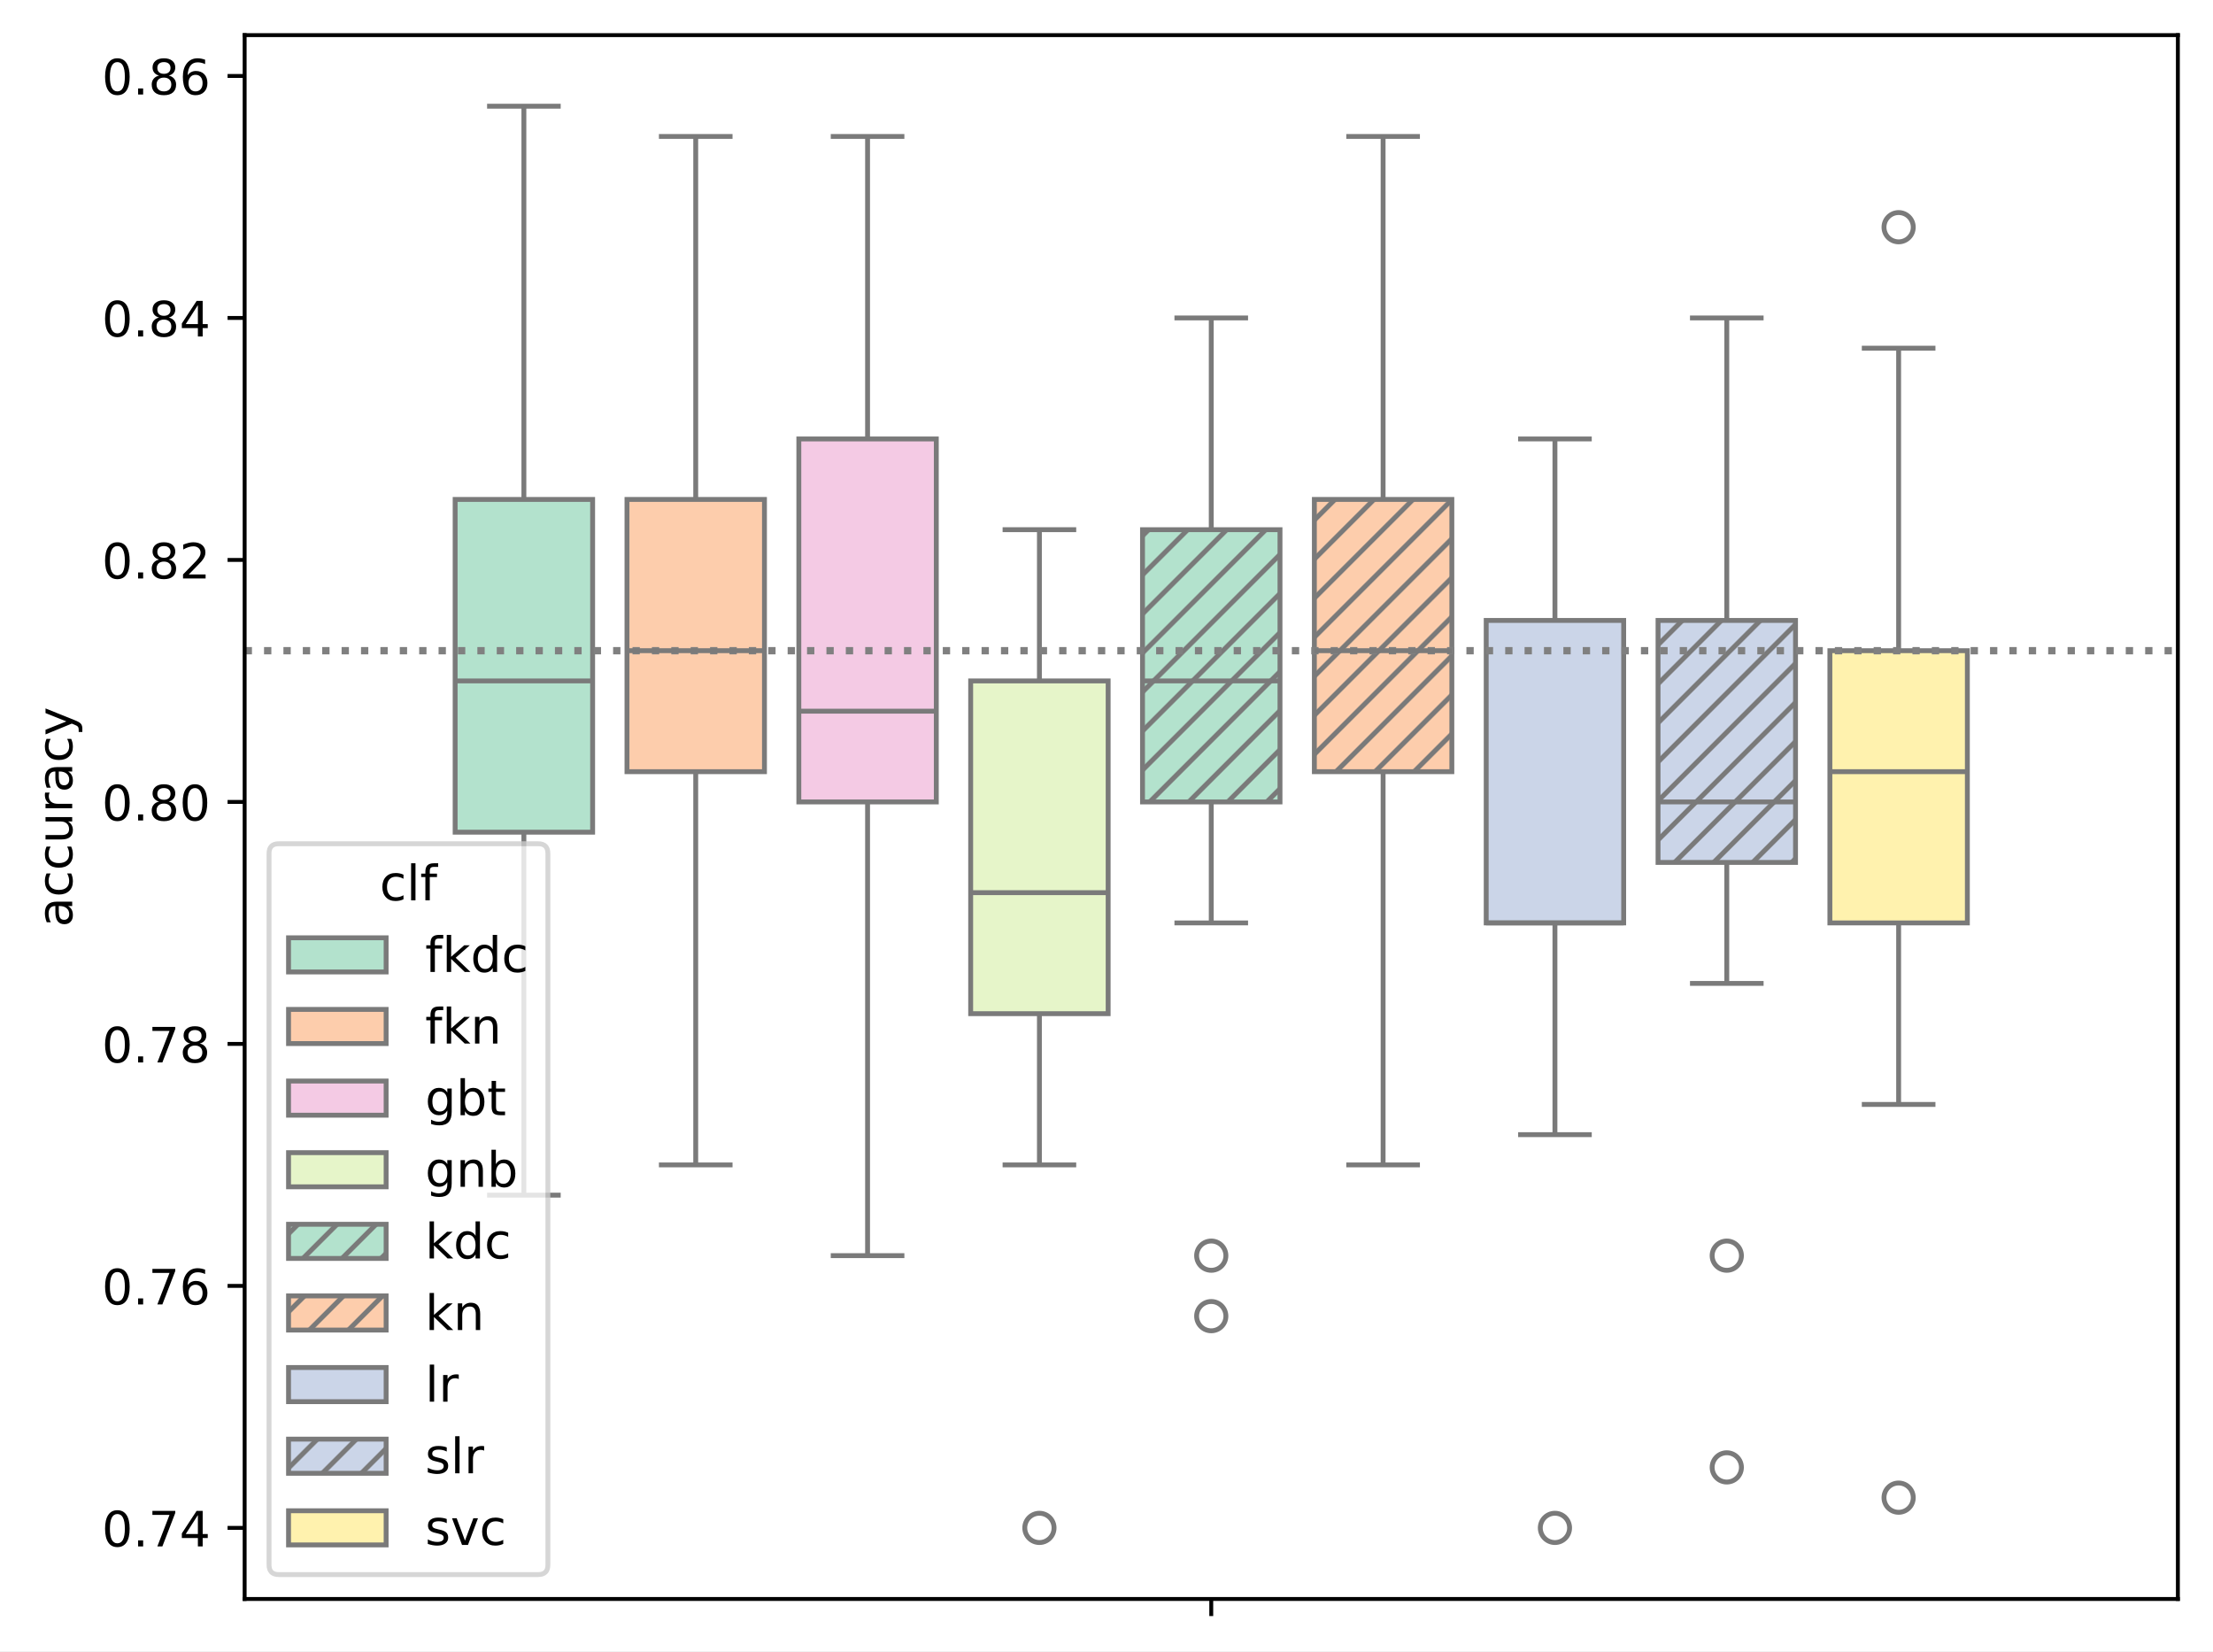
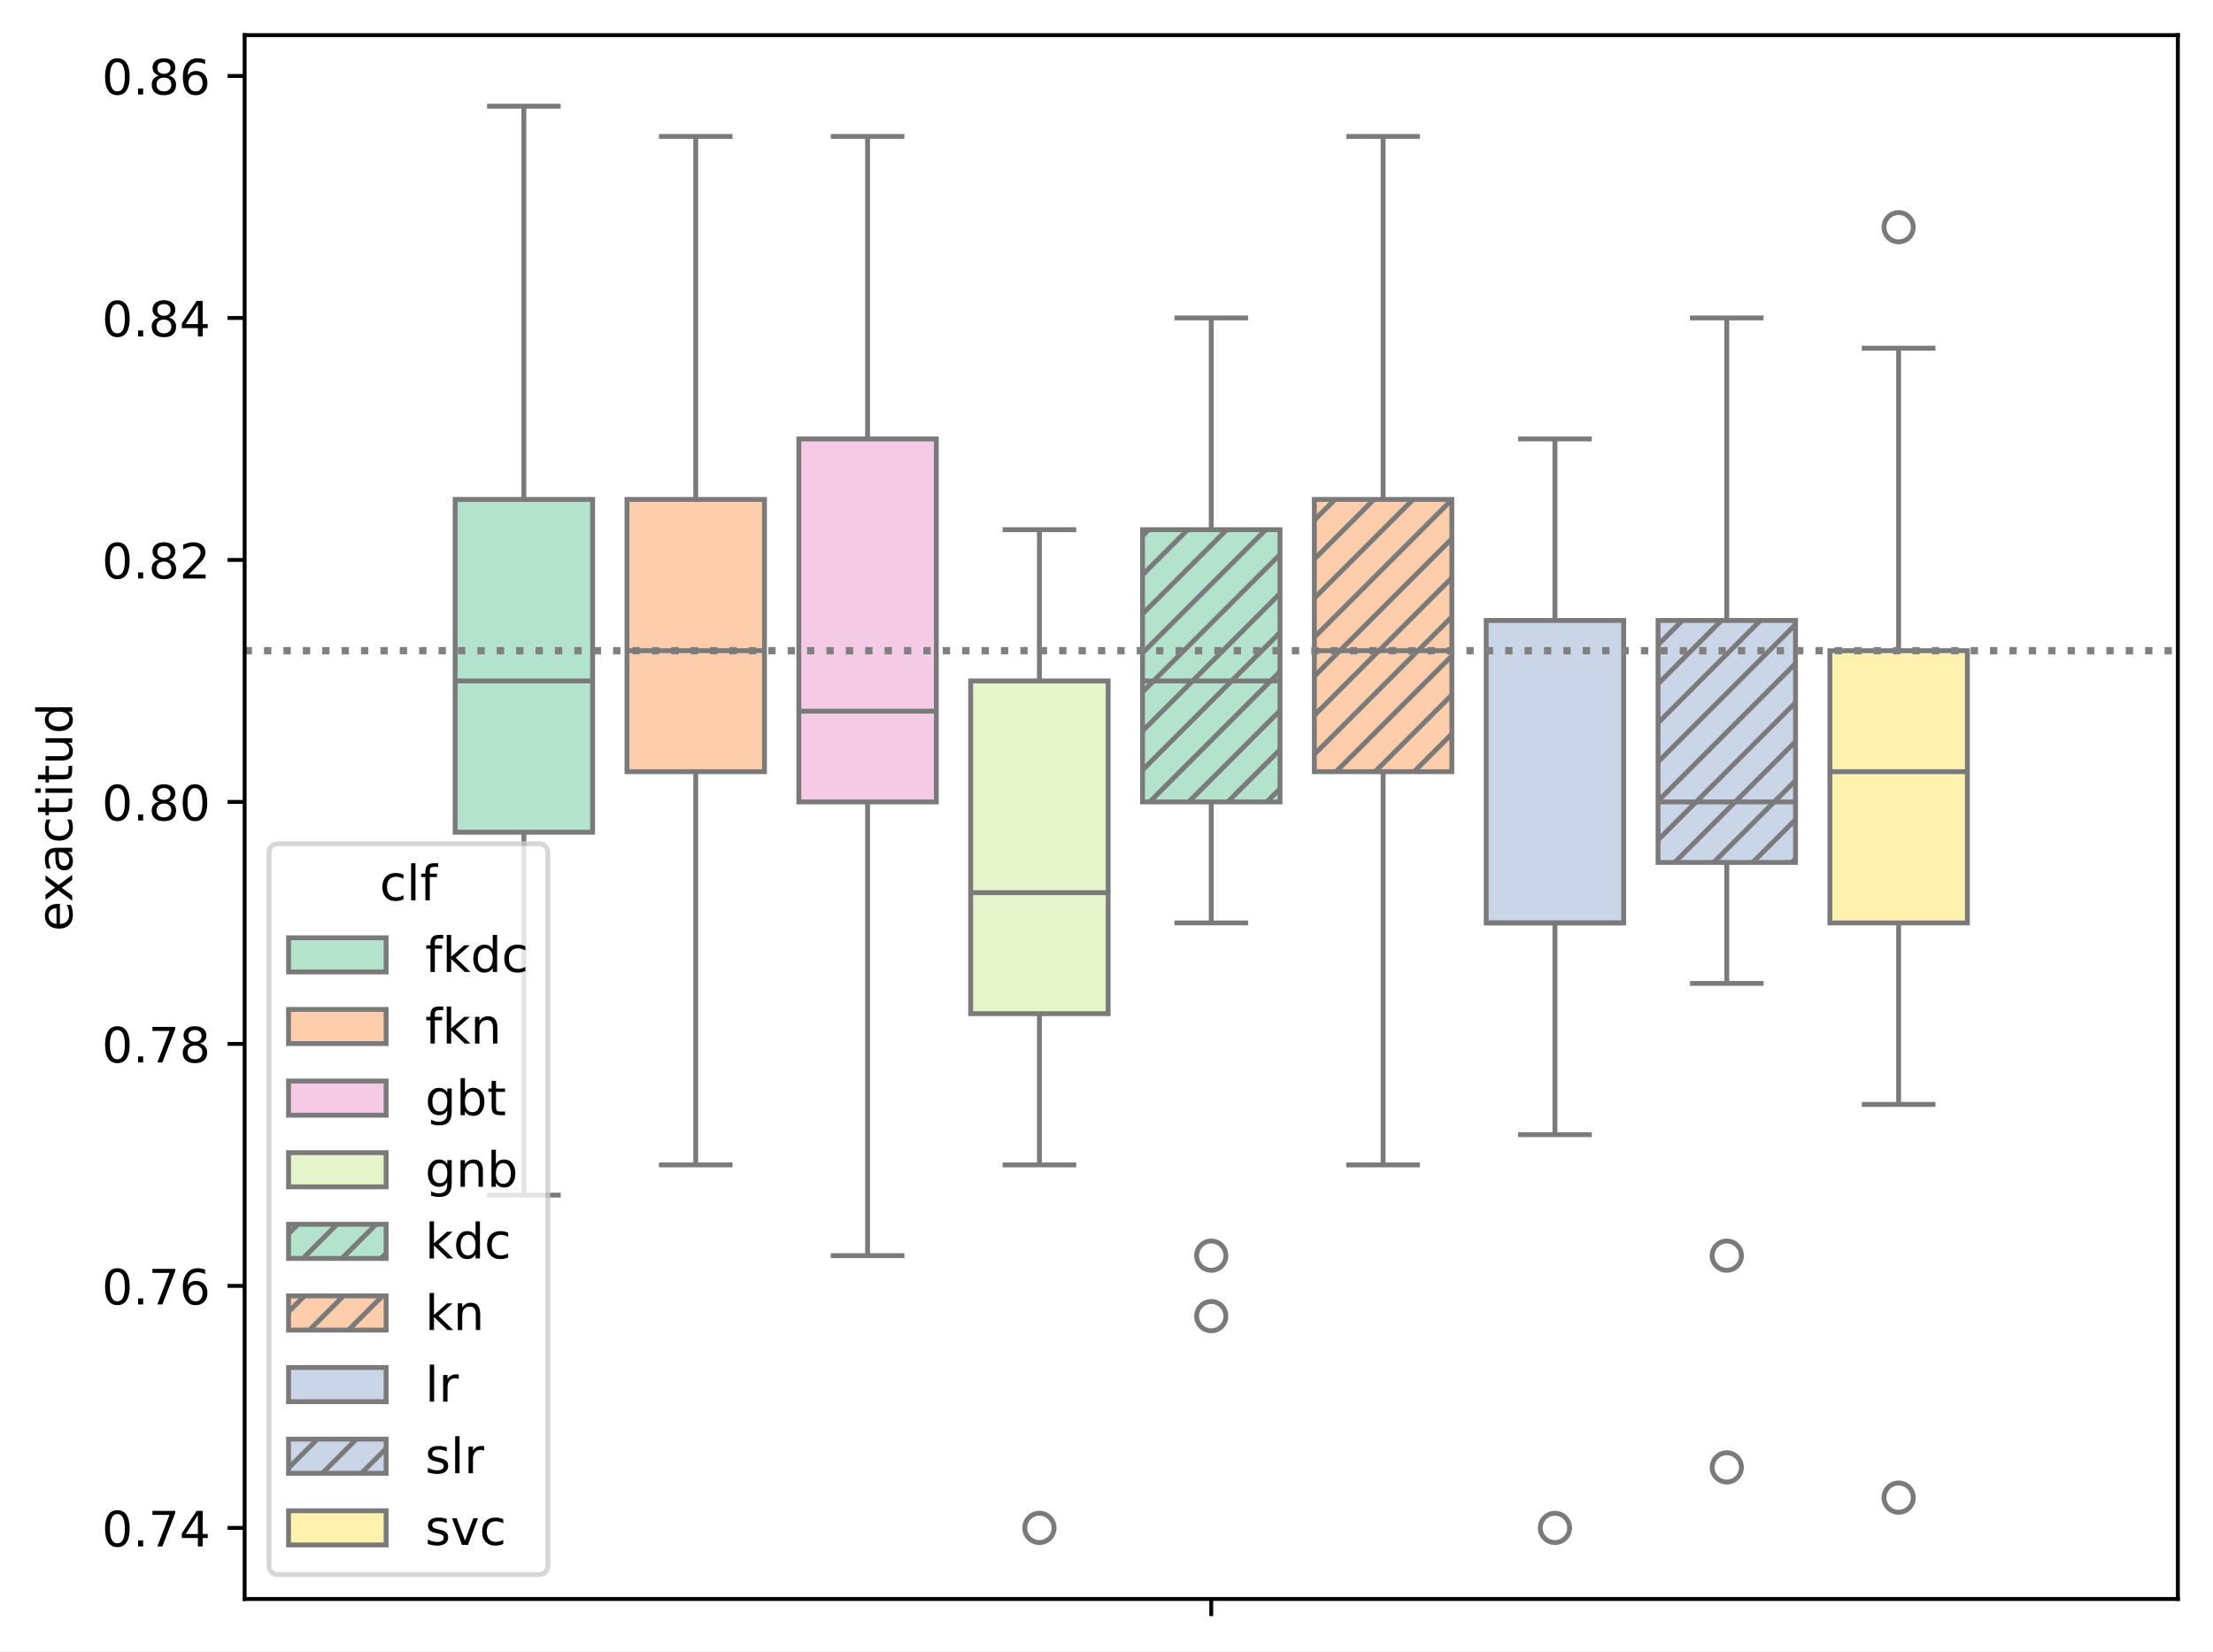
<svg xmlns="http://www.w3.org/2000/svg" xmlns:xlink="http://www.w3.org/1999/xlink" width="453.6pt" height="338.4pt" viewBox="0 0 453.6 338.4" version="1.1">
  <defs>
    <style type="text/css">*{stroke-linejoin: round; stroke-linecap: butt}</style>
  </defs>
  <g id="figure_1">
    <g id="patch_1">
      <path d="M 0 338.4  L 453.6 338.4  L 453.6 0  L 0 0  z " style="fill: #ffffff" />
    </g>
    <g id="axes_1">
      <g id="patch_2">
        <path d="M 50.144 327.7  L 446.4 327.7  L 446.4 7.2  L 50.144 7.2  z " style="fill: #ffffff" />
      </g>
      <g id="patch_3">
        <path d="M 248.272 2148.103  L 248.272 2148.103  L 248.272 2148.103  L 248.272 2148.103  z " clip-path="url(#p3b1d81f446)" style="fill: #b3e2cd; stroke: #7a7a7a; stroke-linejoin: miter" />
      </g>
      <g id="patch_4">
        <path d="M 248.272 2148.103  L 248.272 2148.103  L 248.272 2148.103  L 248.272 2148.103  z " clip-path="url(#p3b1d81f446)" style="fill: #fdcdac; stroke: #7a7a7a; stroke-linejoin: miter" />
      </g>
      <g id="patch_5">
        <path d="M 248.272 2148.103  L 248.272 2148.103  L 248.272 2148.103  L 248.272 2148.103  z " clip-path="url(#p3b1d81f446)" style="fill: #f4cae4; stroke: #7a7a7a; stroke-linejoin: miter" />
      </g>
      <g id="patch_6">
        <path d="M 248.272 2148.103  L 248.272 2148.103  L 248.272 2148.103  L 248.272 2148.103  z " clip-path="url(#p3b1d81f446)" style="fill: #e6f5c9; stroke: #7a7a7a; stroke-linejoin: miter" />
      </g>
      <g id="patch_7">
        <path d="M 248.272 2148.103  L 248.272 2148.103  L 248.272 2148.103  L 248.272 2148.103  z " clip-path="url(#p3b1d81f446)" style="fill: #b3e2cd; stroke: #7a7a7a; stroke-linejoin: miter" />
      </g>
      <g id="patch_8">
        <path d="M 248.272 2148.103  L 248.272 2148.103  L 248.272 2148.103  L 248.272 2148.103  z " clip-path="url(#p3b1d81f446)" style="fill: #fdcdac; stroke: #7a7a7a; stroke-linejoin: miter" />
      </g>
      <g id="patch_9">
        <path d="M 248.272 2148.103  L 248.272 2148.103  L 248.272 2148.103  L 248.272 2148.103  z " clip-path="url(#p3b1d81f446)" style="fill: #cbd5e8; stroke: #7a7a7a; stroke-linejoin: miter" />
      </g>
      <g id="patch_10">
        <path d="M 248.272 2148.103  L 248.272 2148.103  L 248.272 2148.103  L 248.272 2148.103  z " clip-path="url(#p3b1d81f446)" style="fill: #cbd5e8; stroke: #7a7a7a; stroke-linejoin: miter" />
      </g>
      <g id="patch_11">
        <path d="M 248.272 2148.103  L 248.272 2148.103  L 248.272 2148.103  L 248.272 2148.103  z " clip-path="url(#p3b1d81f446)" style="fill: #fff2ae; stroke: #7a7a7a; stroke-linejoin: miter" />
      </g>
      <g id="matplotlib.axis_1">
        <g id="xtick_1">
          <g id="line2d_1">
            <defs>
              <path id="m38f3b05bbe" d="M 0 0  L 0 3.5  " style="stroke: #000000; stroke-width: 0.8" />
            </defs>
            <g>
              <use xlink:href="#m38f3b05bbe" x="248.272" y="327.7" style="stroke: #000000; stroke-width: 0.8" />
            </g>
          </g>
        </g>
      </g>
      <g id="matplotlib.axis_2">
        <g id="ytick_1">
          <g id="line2d_2">
            <defs>
              <path id="mbd2f377c6c" d="M 0 0  L -3.5 0  " style="stroke: #000000; stroke-width: 0.8" />
            </defs>
            <g>
              <use xlink:href="#mbd2f377c6c" x="50.144" y="313.132" style="stroke: #000000; stroke-width: 0.8" />
            </g>
          </g>
          <g id="text_1">
            <g transform="translate(20.87813 316.931) scale(0.1 -0.1)">
              <defs>
                <path id="DejaVuSans-30" d="M 2034 4250  Q 1547 4250 1301 3770  Q 1056 3291 1056 2328  Q 1056 1369 1301 889  Q 1547 409 2034 409  Q 2525 409 2770 889  Q 3016 1369 3016 2328  Q 3016 3291 2770 3770  Q 2525 4250 2034 4250  z M 2034 4750  Q 2819 4750 3233 4129  Q 3647 3509 3647 2328  Q 3647 1150 3233 529  Q 2819 -91 2034 -91  Q 1250 -91 836 529  Q 422 1150 422 2328  Q 422 3509 836 4129  Q 1250 4750 2034 4750  z " transform="scale(0.015625)" />
                <path id="DejaVuSans-2e" d="M 684 794  L 1344 794  L 1344 0  L 684 0  L 684 794  z " transform="scale(0.015625)" />
                <path id="DejaVuSans-37" d="M 525 4666  L 3525 4666  L 3525 4397  L 1831 0  L 1172 0  L 2766 4134  L 525 4134  L 525 4666  z " transform="scale(0.015625)" />
                <path id="DejaVuSans-34" d="M 2419 4116  L 825 1625  L 2419 1625  L 2419 4116  z M 2253 4666  L 3047 4666  L 3047 1625  L 3713 1625  L 3713 1100  L 3047 1100  L 3047 0  L 2419 0  L 2419 1100  L 313 1100  L 313 1709  L 2253 4666  z " transform="scale(0.015625)" />
              </defs>
              <use xlink:href="#DejaVuSans-30" />
              <use xlink:href="#DejaVuSans-2e" transform="translate(63.62305 0)" />
              <use xlink:href="#DejaVuSans-37" transform="translate(95.41016 0)" />
              <use xlink:href="#DejaVuSans-34" transform="translate(159.0332 0)" />
            </g>
          </g>
        </g>
        <g id="ytick_2">
          <g id="line2d_3">
            <g>
              <use xlink:href="#mbd2f377c6c" x="50.144" y="263.538" style="stroke: #000000; stroke-width: 0.8" />
            </g>
          </g>
          <g id="text_2">
            <g transform="translate(20.87813 267.3372) scale(0.1 -0.1)">
              <defs>
                <path id="DejaVuSans-36" d="M 2113 2584  Q 1688 2584 1439 2293  Q 1191 2003 1191 1497  Q 1191 994 1439 701  Q 1688 409 2113 409  Q 2538 409 2786 701  Q 3034 994 3034 1497  Q 3034 2003 2786 2293  Q 2538 2584 2113 2584  z M 3366 4563  L 3366 3988  Q 3128 4100 2886 4159  Q 2644 4219 2406 4219  Q 1781 4219 1451 3797  Q 1122 3375 1075 2522  Q 1259 2794 1537 2939  Q 1816 3084 2150 3084  Q 2853 3084 3261 2657  Q 3669 2231 3669 1497  Q 3669 778 3244 343  Q 2819 -91 2113 -91  Q 1303 -91 875 529  Q 447 1150 447 2328  Q 447 3434 972 4092  Q 1497 4750 2381 4750  Q 2619 4750 2861 4703  Q 3103 4656 3366 4563  z " transform="scale(0.015625)" />
              </defs>
              <use xlink:href="#DejaVuSans-30" />
              <use xlink:href="#DejaVuSans-2e" transform="translate(63.62305 0)" />
              <use xlink:href="#DejaVuSans-37" transform="translate(95.41016 0)" />
              <use xlink:href="#DejaVuSans-36" transform="translate(159.0332 0)" />
            </g>
          </g>
        </g>
        <g id="ytick_3">
          <g id="line2d_4">
            <g>
              <use xlink:href="#mbd2f377c6c" x="50.144" y="213.944" style="stroke: #000000; stroke-width: 0.8" />
            </g>
          </g>
          <g id="text_3">
            <g transform="translate(20.87813 217.7434) scale(0.1 -0.1)">
              <defs>
                <path id="DejaVuSans-38" d="M 2034 2216  Q 1584 2216 1326 1975  Q 1069 1734 1069 1313  Q 1069 891 1326 650  Q 1584 409 2034 409  Q 2484 409 2743 651  Q 3003 894 3003 1313  Q 3003 1734 2745 1975  Q 2488 2216 2034 2216  z M 1403 2484  Q 997 2584 770 2862  Q 544 3141 544 3541  Q 544 4100 942 4425  Q 1341 4750 2034 4750  Q 2731 4750 3128 4425  Q 3525 4100 3525 3541  Q 3525 3141 3298 2862  Q 3072 2584 2669 2484  Q 3125 2378 3379 2068  Q 3634 1759 3634 1313  Q 3634 634 3220 271  Q 2806 -91 2034 -91  Q 1263 -91 848 271  Q 434 634 434 1313  Q 434 1759 690 2068  Q 947 2378 1403 2484  z M 1172 3481  Q 1172 3119 1398 2916  Q 1625 2713 2034 2713  Q 2441 2713 2670 2916  Q 2900 3119 2900 3481  Q 2900 3844 2670 4047  Q 2441 4250 2034 4250  Q 1625 4250 1398 4047  Q 1172 3844 1172 3481  z " transform="scale(0.015625)" />
              </defs>
              <use xlink:href="#DejaVuSans-30" />
              <use xlink:href="#DejaVuSans-2e" transform="translate(63.62305 0)" />
              <use xlink:href="#DejaVuSans-37" transform="translate(95.41016 0)" />
              <use xlink:href="#DejaVuSans-38" transform="translate(159.0332 0)" />
            </g>
          </g>
        </g>
        <g id="ytick_4">
          <g id="line2d_5">
            <g>
              <use xlink:href="#mbd2f377c6c" x="50.144" y="164.35" style="stroke: #000000; stroke-width: 0.8" />
            </g>
          </g>
          <g id="text_4">
            <g transform="translate(20.87813 168.1496) scale(0.1 -0.1)">
              <use xlink:href="#DejaVuSans-30" />
              <use xlink:href="#DejaVuSans-2e" transform="translate(63.62305 0)" />
              <use xlink:href="#DejaVuSans-38" transform="translate(95.41016 0)" />
              <use xlink:href="#DejaVuSans-30" transform="translate(159.0332 0)" />
            </g>
          </g>
        </g>
        <g id="ytick_5">
          <g id="line2d_6">
            <g>
              <use xlink:href="#mbd2f377c6c" x="50.144" y="114.757" style="stroke: #000000; stroke-width: 0.8" />
            </g>
          </g>
          <g id="text_5">
            <g transform="translate(20.87813 118.5558) scale(0.1 -0.1)">
              <defs>
                <path id="DejaVuSans-32" d="M 1228 531  L 3431 531  L 3431 0  L 469 0  L 469 531  Q 828 903 1448 1529  Q 2069 2156 2228 2338  Q 2531 2678 2651 2914  Q 2772 3150 2772 3378  Q 2772 3750 2511 3984  Q 2250 4219 1831 4219  Q 1534 4219 1204 4116  Q 875 4013 500 3803  L 500 4441  Q 881 4594 1212 4672  Q 1544 4750 1819 4750  Q 2544 4750 2975 4387  Q 3406 4025 3406 3419  Q 3406 3131 3298 2873  Q 3191 2616 2906 2266  Q 2828 2175 2409 1742  Q 1991 1309 1228 531  z " transform="scale(0.015625)" />
              </defs>
              <use xlink:href="#DejaVuSans-30" />
              <use xlink:href="#DejaVuSans-2e" transform="translate(63.62305 0)" />
              <use xlink:href="#DejaVuSans-38" transform="translate(95.41016 0)" />
              <use xlink:href="#DejaVuSans-32" transform="translate(159.0332 0)" />
            </g>
          </g>
        </g>
        <g id="ytick_6">
          <g id="line2d_7">
            <g>
              <use xlink:href="#mbd2f377c6c" x="50.144" y="65.163" style="stroke: #000000; stroke-width: 0.8" />
            </g>
          </g>
          <g id="text_6">
            <g transform="translate(20.87813 68.96198) scale(0.1 -0.1)">
              <use xlink:href="#DejaVuSans-30" />
              <use xlink:href="#DejaVuSans-2e" transform="translate(63.62305 0)" />
              <use xlink:href="#DejaVuSans-38" transform="translate(95.41016 0)" />
              <use xlink:href="#DejaVuSans-34" transform="translate(159.0332 0)" />
            </g>
          </g>
        </g>
        <g id="ytick_7">
          <g id="line2d_8">
            <g>
              <use xlink:href="#mbd2f377c6c" x="50.144" y="15.569" style="stroke: #000000; stroke-width: 0.8" />
            </g>
          </g>
          <g id="text_7">
            <g transform="translate(20.87813 19.36817) scale(0.1 -0.1)">
              <use xlink:href="#DejaVuSans-30" />
              <use xlink:href="#DejaVuSans-2e" transform="translate(63.62305 0)" />
              <use xlink:href="#DejaVuSans-38" transform="translate(95.41016 0)" />
              <use xlink:href="#DejaVuSans-36" transform="translate(159.0332 0)" />
            </g>
          </g>
        </g>
        <g id="text_8">
-           <g transform="translate(14.79844 190.0094) rotate(-90) scale(0.1 -0.1)">
-             <defs>
+           <g transform="translate(14.79844 190.8641) rotate(-90) scale(0.1 -0.1)">
+             <defs>
+               <path id="DejaVuSans-65" d="M 3597 1894  L 3597 1613  L 953 1613  Q 991 1019 1311 708  Q 1631 397 2203 397  Q 2534 397 2845 478  Q 3156 559 3463 722  L 3463 178  Q 3153 47 2828 -22  Q 2503 -91 2169 -91  Q 1331 -91 842 396  Q 353 884 353 1716  Q 353 2575 817 3079  Q 1281 3584 2069 3584  Q 2775 3584 3186 3129  Q 3597 2675 3597 1894  z M 3022 2063  Q 3016 2534 2758 2815  Q 2500 3097 2075 3097  Q 1594 3097 1305 2825  Q 1016 2553 972 2059  L 3022 2063  z " transform="scale(0.015625)" />
+               <path id="DejaVuSans-78" d="M 3513 3500  L 2247 1797  L 3578 0  L 2900 0  L 1881 1375  L 863 0  L 184 0  L 1544 1831  L 300 3500  L 978 3500  L 1906 2253  L 2834 3500  L 3513 3500  z " transform="scale(0.015625)" />
              <path id="DejaVuSans-61" d="M 2194 1759  Q 1497 1759 1228 1600  Q 959 1441 959 1056  Q 959 750 1161 570  Q 1363 391 1709 391  Q 2188 391 2477 730  Q 2766 1069 2766 1631  L 2766 1759  L 2194 1759  z M 3341 1997  L 3341 0  L 2766 0  L 2766 531  Q 2569 213 2275 61  Q 1981 -91 1556 -91  Q 1019 -91 701 211  Q 384 513 384 1019  Q 384 1609 779 1909  Q 1175 2209 1959 2209  L 2766 2209  L 2766 2266  Q 2766 2663 2505 2880  Q 2244 3097 1772 3097  Q 1472 3097 1187 3025  Q 903 2953 641 2809  L 641 3341  Q 956 3463 1253 3523  Q 1550 3584 1831 3584  Q 2591 3584 2966 3190  Q 3341 2797 3341 1997  z " transform="scale(0.015625)" />
              <path id="DejaVuSans-63" d="M 3122 3366  L 3122 2828  Q 2878 2963 2633 3030  Q 2388 3097 2138 3097  Q 1578 3097 1268 2742  Q 959 2388 959 1747  Q 959 1106 1268 751  Q 1578 397 2138 397  Q 2388 397 2633 464  Q 2878 531 3122 666  L 3122 134  Q 2881 22 2623 -34  Q 2366 -91 2075 -91  Q 1284 -91 818 406  Q 353 903 353 1747  Q 353 2603 823 3093  Q 1294 3584 2113 3584  Q 2378 3584 2631 3529  Q 2884 3475 3122 3366  z " transform="scale(0.015625)" />
+               <path id="DejaVuSans-74" d="M 1172 4494  L 1172 3500  L 2356 3500  L 2356 3053  L 1172 3053  L 1172 1153  Q 1172 725 1289 603  Q 1406 481 1766 481  L 2356 481  L 2356 0  L 1766 0  Q 1100 0 847 248  Q 594 497 594 1153  L 594 3053  L 172 3053  L 172 3500  L 594 3500  L 594 4494  L 1172 4494  z " transform="scale(0.015625)" />
+               <path id="DejaVuSans-69" d="M 603 3500  L 1178 3500  L 1178 0  L 603 0  L 603 3500  z M 603 4863  L 1178 4863  L 1178 4134  L 603 4134  L 603 4863  z " transform="scale(0.015625)" />
              <path id="DejaVuSans-75" d="M 544 1381  L 544 3500  L 1119 3500  L 1119 1403  Q 1119 906 1312 657  Q 1506 409 1894 409  Q 2359 409 2629 706  Q 2900 1003 2900 1516  L 2900 3500  L 3475 3500  L 3475 0  L 2900 0  L 2900 538  Q 2691 219 2414 64  Q 2138 -91 1772 -91  Q 1169 -91 856 284  Q 544 659 544 1381  z M 1991 3584  L 1991 3584  z " transform="scale(0.015625)" />
-               <path id="DejaVuSans-72" d="M 2631 2963  Q 2534 3019 2420 3045  Q 2306 3072 2169 3072  Q 1681 3072 1420 2755  Q 1159 2438 1159 1844  L 1159 0  L 581 0  L 581 3500  L 1159 3500  L 1159 2956  Q 1341 3275 1631 3429  Q 1922 3584 2338 3584  Q 2397 3584 2469 3576  Q 2541 3569 2628 3553  L 2631 2963  z " transform="scale(0.015625)" />
-               <path id="DejaVuSans-79" d="M 2059 -325  Q 1816 -950 1584 -1140  Q 1353 -1331 966 -1331  L 506 -1331  L 506 -850  L 844 -850  Q 1081 -850 1212 -737  Q 1344 -625 1503 -206  L 1606 56  L 191 3500  L 800 3500  L 1894 763  L 2988 3500  L 3597 3500  L 2059 -325  z " transform="scale(0.015625)" />
-             </defs>
-             <use xlink:href="#DejaVuSans-61" />
-             <use xlink:href="#DejaVuSans-63" transform="translate(61.2793 0)" />
-             <use xlink:href="#DejaVuSans-63" transform="translate(116.2598 0)" />
-             <use xlink:href="#DejaVuSans-75" transform="translate(171.2402 0)" />
-             <use xlink:href="#DejaVuSans-72" transform="translate(234.6191 0)" />
-             <use xlink:href="#DejaVuSans-61" transform="translate(275.7324 0)" />
-             <use xlink:href="#DejaVuSans-63" transform="translate(337.0117 0)" />
-             <use xlink:href="#DejaVuSans-79" transform="translate(391.9922 0)" />
+               <path id="DejaVuSans-64" d="M 2906 2969  L 2906 4863  L 3481 4863  L 3481 0  L 2906 0  L 2906 525  Q 2725 213 2448 61  Q 2172 -91 1784 -91  Q 1150 -91 751 415  Q 353 922 353 1747  Q 353 2572 751 3078  Q 1150 3584 1784 3584  Q 2172 3584 2448 3432  Q 2725 3281 2906 2969  z M 947 1747  Q 947 1113 1208 752  Q 1469 391 1925 391  Q 2381 391 2643 752  Q 2906 1113 2906 1747  Q 2906 2381 2643 2742  Q 2381 3103 1925 3103  Q 1469 3103 1208 2742  Q 947 2381 947 1747  z " transform="scale(0.015625)" />
+             </defs>
+             <use xlink:href="#DejaVuSans-65" />
+             <use xlink:href="#DejaVuSans-78" transform="translate(59.77344 0)" />
+             <use xlink:href="#DejaVuSans-61" transform="translate(118.9531 0)" />
+             <use xlink:href="#DejaVuSans-63" transform="translate(180.2324 0)" />
+             <use xlink:href="#DejaVuSans-74" transform="translate(235.2129 0)" />
+             <use xlink:href="#DejaVuSans-69" transform="translate(274.4219 0)" />
+             <use xlink:href="#DejaVuSans-74" transform="translate(302.2051 0)" />
+             <use xlink:href="#DejaVuSans-75" transform="translate(341.4141 0)" />
+             <use xlink:href="#DejaVuSans-64" transform="translate(404.793 0)" />
          </g>
        </g>
      </g>
      <g id="patch_12">
        <path d="M 93.292 170.55  L 121.47 170.55  L 121.47 102.358  L 93.292 102.358  L 93.292 170.55  z " clip-path="url(#p3b1d81f446)" style="fill: #b3e2cd; stroke: #7a7a7a; stroke-linejoin: miter" />
      </g>
      <g id="line2d_9">
        <path d="M 107.381 170.55  L 107.381 244.94  " clip-path="url(#p3b1d81f446)" style="fill: none; stroke: #7a7a7a" />
      </g>
      <g id="line2d_10">
        <path d="M 107.381 102.358  L 107.381 21.768  " clip-path="url(#p3b1d81f446)" style="fill: none; stroke: #7a7a7a" />
      </g>
      <g id="line2d_11">
        <path d="M 100.336 244.94  L 114.425 244.94  " clip-path="url(#p3b1d81f446)" style="fill: none; stroke: #7a7a7a; stroke-linecap: square" />
      </g>
      <g id="line2d_12">
        <path d="M 100.336 21.768  L 114.425 21.768  " clip-path="url(#p3b1d81f446)" style="fill: none; stroke: #7a7a7a; stroke-linecap: square" />
      </g>
      <g id="line2d_13" />
      <g id="patch_13">
        <path d="M 128.514 158.151  L 156.693 158.151  L 156.693 102.358  L 128.514 102.358  L 128.514 158.151  z " clip-path="url(#p3b1d81f446)" style="fill: #fdcdac; stroke: #7a7a7a; stroke-linejoin: miter" />
      </g>
      <g id="line2d_14">
        <path d="M 142.604 158.151  L 142.604 238.741  " clip-path="url(#p3b1d81f446)" style="fill: none; stroke: #7a7a7a" />
      </g>
      <g id="line2d_15">
        <path d="M 142.604 102.358  L 142.604 27.967  " clip-path="url(#p3b1d81f446)" style="fill: none; stroke: #7a7a7a" />
      </g>
      <g id="line2d_16">
        <path d="M 135.559 238.741  L 149.648 238.741  " clip-path="url(#p3b1d81f446)" style="fill: none; stroke: #7a7a7a; stroke-linecap: square" />
      </g>
      <g id="line2d_17">
        <path d="M 135.559 27.967  L 149.648 27.967  " clip-path="url(#p3b1d81f446)" style="fill: none; stroke: #7a7a7a; stroke-linecap: square" />
      </g>
      <g id="line2d_18" />
      <g id="patch_14">
        <path d="M 163.737 164.35  L 191.915 164.35  L 191.915 89.96  L 163.737 89.96  L 163.737 164.35  z " clip-path="url(#p3b1d81f446)" style="fill: #f4cae4; stroke: #7a7a7a; stroke-linejoin: miter" />
      </g>
      <g id="line2d_19">
        <path d="M 177.826 164.35  L 177.826 257.339  " clip-path="url(#p3b1d81f446)" style="fill: none; stroke: #7a7a7a" />
      </g>
      <g id="line2d_20">
        <path d="M 177.826 89.96  L 177.826 27.967  " clip-path="url(#p3b1d81f446)" style="fill: none; stroke: #7a7a7a" />
      </g>
      <g id="line2d_21">
        <path d="M 170.782 257.339  L 184.871 257.339  " clip-path="url(#p3b1d81f446)" style="fill: none; stroke: #7a7a7a; stroke-linecap: square" />
      </g>
      <g id="line2d_22">
        <path d="M 170.782 27.967  L 184.871 27.967  " clip-path="url(#p3b1d81f446)" style="fill: none; stroke: #7a7a7a; stroke-linecap: square" />
      </g>
      <g id="line2d_23" />
      <g id="patch_15">
        <path d="M 198.96 207.745  L 227.138 207.745  L 227.138 139.553  L 198.96 139.553  L 198.96 207.745  z " clip-path="url(#p3b1d81f446)" style="fill: #e6f5c9; stroke: #7a7a7a; stroke-linejoin: miter" />
      </g>
      <g id="line2d_24">
        <path d="M 213.049 207.745  L 213.049 238.741  " clip-path="url(#p3b1d81f446)" style="fill: none; stroke: #7a7a7a" />
      </g>
      <g id="line2d_25">
        <path d="M 213.049 139.553  L 213.049 108.557  " clip-path="url(#p3b1d81f446)" style="fill: none; stroke: #7a7a7a" />
      </g>
      <g id="line2d_26">
        <path d="M 206.005 238.741  L 220.094 238.741  " clip-path="url(#p3b1d81f446)" style="fill: none; stroke: #7a7a7a; stroke-linecap: square" />
      </g>
      <g id="line2d_27">
        <path d="M 206.005 108.557  L 220.094 108.557  " clip-path="url(#p3b1d81f446)" style="fill: none; stroke: #7a7a7a; stroke-linecap: square" />
      </g>
      <g id="line2d_28">
        <defs>
          <path id="mf2d42e0765" d="M 0 3  C 0.796 3 1.559 2.684 2.121 2.121  C 2.684 1.559 3 0.796 3 0  C 3 -0.796 2.684 -1.559 2.121 -2.121  C 1.559 -2.684 0.796 -3 0 -3  C -0.796 -3 -1.559 -2.684 -2.121 -2.121  C -2.684 -1.559 -3 -0.796 -3 0  C -3 0.796 -2.684 1.559 -2.121 2.121  C -1.559 2.684 -0.796 3 0 3  z " style="stroke: #7a7a7a" />
        </defs>
        <g clip-path="url(#p3b1d81f446)">
          <use xlink:href="#mf2d42e0765" x="213.049" y="313.132" style="fill-opacity: 0; stroke: #7a7a7a" />
        </g>
      </g>
      <g id="patch_16">
        <path d="M 234.183 164.35  L 262.361 164.35  L 262.361 108.557  L 234.183 108.557  L 234.183 164.35  z " clip-path="url(#p3b1d81f446)" style="fill: url(#h5c36d2b54f); stroke: #7a7a7a; stroke-linejoin: miter" />
      </g>
      <g id="line2d_29">
        <path d="M 248.272 164.35  L 248.272 189.147  " clip-path="url(#p3b1d81f446)" style="fill: none; stroke: #7a7a7a" />
      </g>
      <g id="line2d_30">
        <path d="M 248.272 108.557  L 248.272 65.163  " clip-path="url(#p3b1d81f446)" style="fill: none; stroke: #7a7a7a" />
      </g>
      <g id="line2d_31">
        <path d="M 241.227 189.147  L 255.316 189.147  " clip-path="url(#p3b1d81f446)" style="fill: none; stroke: #7a7a7a; stroke-linecap: square" />
      </g>
      <g id="line2d_32">
        <path d="M 241.227 65.163  L 255.316 65.163  " clip-path="url(#p3b1d81f446)" style="fill: none; stroke: #7a7a7a; stroke-linecap: square" />
      </g>
      <g id="line2d_33">
        <g clip-path="url(#p3b1d81f446)">
          <use xlink:href="#mf2d42e0765" x="248.272" y="257.339" style="fill-opacity: 0; stroke: #7a7a7a" />
          <use xlink:href="#mf2d42e0765" x="248.272" y="269.737" style="fill-opacity: 0; stroke: #7a7a7a" />
        </g>
      </g>
      <g id="patch_17">
        <path d="M 269.406 158.151  L 297.584 158.151  L 297.584 102.358  L 269.406 102.358  L 269.406 158.151  z " clip-path="url(#p3b1d81f446)" style="fill: url(#h0577782f04); stroke: #7a7a7a; stroke-linejoin: miter" />
      </g>
      <g id="line2d_34">
        <path d="M 283.495 158.151  L 283.495 238.741  " clip-path="url(#p3b1d81f446)" style="fill: none; stroke: #7a7a7a" />
      </g>
      <g id="line2d_35">
        <path d="M 283.495 102.358  L 283.495 27.967  " clip-path="url(#p3b1d81f446)" style="fill: none; stroke: #7a7a7a" />
      </g>
      <g id="line2d_36">
        <path d="M 276.45 238.741  L 290.539 238.741  " clip-path="url(#p3b1d81f446)" style="fill: none; stroke: #7a7a7a; stroke-linecap: square" />
      </g>
      <g id="line2d_37">
        <path d="M 276.45 27.967  L 290.539 27.967  " clip-path="url(#p3b1d81f446)" style="fill: none; stroke: #7a7a7a; stroke-linecap: square" />
      </g>
      <g id="line2d_38" />
      <g id="patch_18">
        <path d="M 304.628 189.147  L 332.807 189.147  L 332.807 127.155  L 304.628 127.155  L 304.628 189.147  z " clip-path="url(#p3b1d81f446)" style="fill: #cbd5e8; stroke: #7a7a7a; stroke-linejoin: miter" />
      </g>
      <g id="line2d_39">
        <path d="M 318.717 189.147  L 318.717 232.542  " clip-path="url(#p3b1d81f446)" style="fill: none; stroke: #7a7a7a" />
      </g>
      <g id="line2d_40">
        <path d="M 318.717 127.155  L 318.717 89.96  " clip-path="url(#p3b1d81f446)" style="fill: none; stroke: #7a7a7a" />
      </g>
      <g id="line2d_41">
        <path d="M 311.673 232.542  L 325.762 232.542  " clip-path="url(#p3b1d81f446)" style="fill: none; stroke: #7a7a7a; stroke-linecap: square" />
      </g>
      <g id="line2d_42">
        <path d="M 311.673 89.96  L 325.762 89.96  " clip-path="url(#p3b1d81f446)" style="fill: none; stroke: #7a7a7a; stroke-linecap: square" />
      </g>
      <g id="line2d_43">
        <g clip-path="url(#p3b1d81f446)">
          <use xlink:href="#mf2d42e0765" x="318.717" y="313.132" style="fill-opacity: 0; stroke: #7a7a7a" />
        </g>
      </g>
      <g id="patch_19">
        <path d="M 339.851 176.749  L 368.029 176.749  L 368.029 127.155  L 339.851 127.155  L 339.851 176.749  z " clip-path="url(#p3b1d81f446)" style="fill: url(#h9666d6bbb0); stroke: #7a7a7a; stroke-linejoin: miter" />
      </g>
      <g id="line2d_44">
        <path d="M 353.94 176.749  L 353.94 201.546  " clip-path="url(#p3b1d81f446)" style="fill: none; stroke: #7a7a7a" />
      </g>
      <g id="line2d_45">
        <path d="M 353.94 127.155  L 353.94 65.163  " clip-path="url(#p3b1d81f446)" style="fill: none; stroke: #7a7a7a" />
      </g>
      <g id="line2d_46">
        <path d="M 346.896 201.546  L 360.985 201.546  " clip-path="url(#p3b1d81f446)" style="fill: none; stroke: #7a7a7a; stroke-linecap: square" />
      </g>
      <g id="line2d_47">
        <path d="M 346.896 65.163  L 360.985 65.163  " clip-path="url(#p3b1d81f446)" style="fill: none; stroke: #7a7a7a; stroke-linecap: square" />
      </g>
      <g id="line2d_48">
        <g clip-path="url(#p3b1d81f446)">
          <use xlink:href="#mf2d42e0765" x="353.94" y="257.339" style="fill-opacity: 0; stroke: #7a7a7a" />
          <use xlink:href="#mf2d42e0765" x="353.94" y="300.733" style="fill-opacity: 0; stroke: #7a7a7a" />
        </g>
      </g>
      <g id="patch_20">
        <path d="M 375.074 189.147  L 403.252 189.147  L 403.252 133.354  L 375.074 133.354  L 375.074 189.147  z " clip-path="url(#p3b1d81f446)" style="fill: #fff2ae; stroke: #7a7a7a; stroke-linejoin: miter" />
      </g>
      <g id="line2d_49">
        <path d="M 389.163 189.147  L 389.163 226.343  " clip-path="url(#p3b1d81f446)" style="fill: none; stroke: #7a7a7a" />
      </g>
      <g id="line2d_50">
        <path d="M 389.163 133.354  L 389.163 71.362  " clip-path="url(#p3b1d81f446)" style="fill: none; stroke: #7a7a7a" />
      </g>
      <g id="line2d_51">
        <path d="M 382.118 226.343  L 396.208 226.343  " clip-path="url(#p3b1d81f446)" style="fill: none; stroke: #7a7a7a; stroke-linecap: square" />
      </g>
      <g id="line2d_52">
        <path d="M 382.118 71.362  L 396.208 71.362  " clip-path="url(#p3b1d81f446)" style="fill: none; stroke: #7a7a7a; stroke-linecap: square" />
      </g>
      <g id="line2d_53">
        <g clip-path="url(#p3b1d81f446)">
          <use xlink:href="#mf2d42e0765" x="389.163" y="306.933" style="fill-opacity: 0; stroke: #7a7a7a" />
          <use xlink:href="#mf2d42e0765" x="389.163" y="46.565" style="fill-opacity: 0; stroke: #7a7a7a" />
        </g>
      </g>
      <g id="line2d_54">
        <path d="M 50.144 133.354  L 446.4 133.354  " clip-path="url(#p3b1d81f446)" style="fill: none; stroke-dasharray: 1.5,2.475; stroke-dashoffset: 0; stroke: #808080; stroke-width: 1.5" />
      </g>
      <g id="line2d_55">
        <path d="M 93.292 139.553  L 121.47 139.553  " clip-path="url(#p3b1d81f446)" style="fill: none; stroke: #7a7a7a" />
      </g>
      <g id="line2d_56">
        <path d="M 128.514 133.354  L 156.693 133.354  " clip-path="url(#p3b1d81f446)" style="fill: none; stroke: #7a7a7a" />
      </g>
      <g id="line2d_57">
        <path d="M 163.737 145.753  L 191.915 145.753  " clip-path="url(#p3b1d81f446)" style="fill: none; stroke: #7a7a7a" />
      </g>
      <g id="line2d_58">
        <path d="M 198.96 182.948  L 227.138 182.948  " clip-path="url(#p3b1d81f446)" style="fill: none; stroke: #7a7a7a" />
      </g>
      <g id="line2d_59">
        <path d="M 234.183 139.553  L 262.361 139.553  " clip-path="url(#p3b1d81f446)" style="fill: none; stroke: #7a7a7a" />
      </g>
      <g id="line2d_60">
        <path d="M 269.406 133.354  L 297.584 133.354  " clip-path="url(#p3b1d81f446)" style="fill: none; stroke: #7a7a7a" />
      </g>
      <g id="line2d_61">
        <path d="M 304.628 189.147  L 332.807 189.147  " clip-path="url(#p3b1d81f446)" style="fill: none; stroke: #7a7a7a" />
      </g>
      <g id="line2d_62">
        <path d="M 339.851 164.35  L 368.029 164.35  " clip-path="url(#p3b1d81f446)" style="fill: none; stroke: #7a7a7a" />
      </g>
      <g id="line2d_63">
        <path d="M 375.074 158.151  L 403.252 158.151  " clip-path="url(#p3b1d81f446)" style="fill: none; stroke: #7a7a7a" />
      </g>
      <g id="patch_21">
        <path d="M 50.144 327.7  L 50.144 7.2  " style="fill: none; stroke: #000000; stroke-width: 0.8; stroke-linejoin: miter; stroke-linecap: square" />
      </g>
      <g id="patch_22">
        <path d="M 446.4 327.7  L 446.4 7.2  " style="fill: none; stroke: #000000; stroke-width: 0.8; stroke-linejoin: miter; stroke-linecap: square" />
      </g>
      <g id="patch_23">
        <path d="M 50.144 327.7  L 446.4 327.7  " style="fill: none; stroke: #000000; stroke-width: 0.8; stroke-linejoin: miter; stroke-linecap: square" />
      </g>
      <g id="patch_24">
        <path d="M 50.144 7.2  L 446.4 7.2  " style="fill: none; stroke: #000000; stroke-width: 0.8; stroke-linejoin: miter; stroke-linecap: square" />
      </g>
      <g id="legend_1">
        <g id="patch_25">
          <path d="M 57.144 322.7  L 110.302 322.7  Q 112.302 322.7 112.302 320.7  L 112.302 174.919  Q 112.302 172.919 110.302 172.919  L 57.144 172.919  Q 55.144 172.919 55.144 174.919  L 55.144 320.7  Q 55.144 322.7 57.144 322.7  z " style="fill: #ffffff; opacity: 0.8; stroke: #cccccc; stroke-linejoin: miter" />
        </g>
        <g id="text_9">
          <g transform="translate(77.82422 184.5172) scale(0.1 -0.1)">
            <defs>
              <path id="DejaVuSans-6c" d="M 603 4863  L 1178 4863  L 1178 0  L 603 0  L 603 4863  z " transform="scale(0.015625)" />
              <path id="DejaVuSans-66" d="M 2375 4863  L 2375 4384  L 1825 4384  Q 1516 4384 1395 4259  Q 1275 4134 1275 3809  L 1275 3500  L 2222 3500  L 2222 3053  L 1275 3053  L 1275 0  L 697 0  L 697 3053  L 147 3053  L 147 3500  L 697 3500  L 697 3744  Q 697 4328 969 4595  Q 1241 4863 1831 4863  L 2375 4863  z " transform="scale(0.015625)" />
            </defs>
            <use xlink:href="#DejaVuSans-63" />
            <use xlink:href="#DejaVuSans-6c" transform="translate(54.98047 0)" />
            <use xlink:href="#DejaVuSans-66" transform="translate(82.76367 0)" />
          </g>
        </g>
        <g id="patch_26">
          <path d="M 59.144 199.195  L 79.144 199.195  L 79.144 192.195  L 59.144 192.195  z " style="fill: #b3e2cd; stroke: #7a7a7a; stroke-linejoin: miter" />
        </g>
        <g id="text_10">
          <g transform="translate(87.14375 199.1953) scale(0.1 -0.1)">
            <defs>
              <path id="DejaVuSans-6b" d="M 581 4863  L 1159 4863  L 1159 1991  L 2875 3500  L 3609 3500  L 1753 1863  L 3688 0  L 2938 0  L 1159 1709  L 1159 0  L 581 0  L 581 4863  z " transform="scale(0.015625)" />
-               <path id="DejaVuSans-64" d="M 2906 2969  L 2906 4863  L 3481 4863  L 3481 0  L 2906 0  L 2906 525  Q 2725 213 2448 61  Q 2172 -91 1784 -91  Q 1150 -91 751 415  Q 353 922 353 1747  Q 353 2572 751 3078  Q 1150 3584 1784 3584  Q 2172 3584 2448 3432  Q 2725 3281 2906 2969  z M 947 1747  Q 947 1113 1208 752  Q 1469 391 1925 391  Q 2381 391 2643 752  Q 2906 1113 2906 1747  Q 2906 2381 2643 2742  Q 2381 3103 1925 3103  Q 1469 3103 1208 2742  Q 947 2381 947 1747  z " transform="scale(0.015625)" />
            </defs>
            <use xlink:href="#DejaVuSans-66" />
            <use xlink:href="#DejaVuSans-6b" transform="translate(35.20508 0)" />
            <use xlink:href="#DejaVuSans-64" transform="translate(93.11523 0)" />
            <use xlink:href="#DejaVuSans-63" transform="translate(156.5918 0)" />
          </g>
        </g>
        <g id="patch_27">
          <path d="M 59.144 213.873  L 79.144 213.873  L 79.144 206.873  L 59.144 206.873  z " style="fill: #fdcdac; stroke: #7a7a7a; stroke-linejoin: miter" />
        </g>
        <g id="text_11">
          <g transform="translate(87.14375 213.8734) scale(0.1 -0.1)">
            <defs>
              <path id="DejaVuSans-6e" d="M 3513 2113  L 3513 0  L 2938 0  L 2938 2094  Q 2938 2591 2744 2837  Q 2550 3084 2163 3084  Q 1697 3084 1428 2787  Q 1159 2491 1159 1978  L 1159 0  L 581 0  L 581 3500  L 1159 3500  L 1159 2956  Q 1366 3272 1645 3428  Q 1925 3584 2291 3584  Q 2894 3584 3203 3211  Q 3513 2838 3513 2113  z " transform="scale(0.015625)" />
            </defs>
            <use xlink:href="#DejaVuSans-66" />
            <use xlink:href="#DejaVuSans-6b" transform="translate(35.20508 0)" />
            <use xlink:href="#DejaVuSans-6e" transform="translate(93.11523 0)" />
          </g>
        </g>
        <g id="patch_28">
          <path d="M 59.144 228.552  L 79.144 228.552  L 79.144 221.552  L 59.144 221.552  z " style="fill: #f4cae4; stroke: #7a7a7a; stroke-linejoin: miter" />
        </g>
        <g id="text_12">
          <g transform="translate(87.14375 228.5516) scale(0.1 -0.1)">
            <defs>
              <path id="DejaVuSans-67" d="M 2906 1791  Q 2906 2416 2648 2759  Q 2391 3103 1925 3103  Q 1463 3103 1205 2759  Q 947 2416 947 1791  Q 947 1169 1205 825  Q 1463 481 1925 481  Q 2391 481 2648 825  Q 2906 1169 2906 1791  z M 3481 434  Q 3481 -459 3084 -895  Q 2688 -1331 1869 -1331  Q 1566 -1331 1297 -1286  Q 1028 -1241 775 -1147  L 775 -588  Q 1028 -725 1275 -790  Q 1522 -856 1778 -856  Q 2344 -856 2625 -561  Q 2906 -266 2906 331  L 2906 616  Q 2728 306 2450 153  Q 2172 0 1784 0  Q 1141 0 747 490  Q 353 981 353 1791  Q 353 2603 747 3093  Q 1141 3584 1784 3584  Q 2172 3584 2450 3431  Q 2728 3278 2906 2969  L 2906 3500  L 3481 3500  L 3481 434  z " transform="scale(0.015625)" />
              <path id="DejaVuSans-62" d="M 3116 1747  Q 3116 2381 2855 2742  Q 2594 3103 2138 3103  Q 1681 3103 1420 2742  Q 1159 2381 1159 1747  Q 1159 1113 1420 752  Q 1681 391 2138 391  Q 2594 391 2855 752  Q 3116 1113 3116 1747  z M 1159 2969  Q 1341 3281 1617 3432  Q 1894 3584 2278 3584  Q 2916 3584 3314 3078  Q 3713 2572 3713 1747  Q 3713 922 3314 415  Q 2916 -91 2278 -91  Q 1894 -91 1617 61  Q 1341 213 1159 525  L 1159 0  L 581 0  L 581 4863  L 1159 4863  L 1159 2969  z " transform="scale(0.015625)" />
-               <path id="DejaVuSans-74" d="M 1172 4494  L 1172 3500  L 2356 3500  L 2356 3053  L 1172 3053  L 1172 1153  Q 1172 725 1289 603  Q 1406 481 1766 481  L 2356 481  L 2356 0  L 1766 0  Q 1100 0 847 248  Q 594 497 594 1153  L 594 3053  L 172 3053  L 172 3500  L 594 3500  L 594 4494  L 1172 4494  z " transform="scale(0.015625)" />
            </defs>
            <use xlink:href="#DejaVuSans-67" />
            <use xlink:href="#DejaVuSans-62" transform="translate(63.47656 0)" />
            <use xlink:href="#DejaVuSans-74" transform="translate(126.9531 0)" />
          </g>
        </g>
        <g id="patch_29">
          <path d="M 59.144 243.23  L 79.144 243.23  L 79.144 236.23  L 59.144 236.23  z " style="fill: #e6f5c9; stroke: #7a7a7a; stroke-linejoin: miter" />
        </g>
        <g id="text_13">
          <g transform="translate(87.14375 243.2297) scale(0.1 -0.1)">
            <use xlink:href="#DejaVuSans-67" />
            <use xlink:href="#DejaVuSans-6e" transform="translate(63.47656 0)" />
            <use xlink:href="#DejaVuSans-62" transform="translate(126.8555 0)" />
          </g>
        </g>
        <g id="patch_30">
          <path d="M 59.144 257.908  L 79.144 257.908  L 79.144 250.908  L 59.144 250.908  z " style="fill: url(#h5c36d2b54f); stroke: #7a7a7a; stroke-linejoin: miter" />
        </g>
        <g id="text_14">
          <g transform="translate(87.14375 257.9078) scale(0.1 -0.1)">
            <use xlink:href="#DejaVuSans-6b" />
            <use xlink:href="#DejaVuSans-64" transform="translate(57.91016 0)" />
            <use xlink:href="#DejaVuSans-63" transform="translate(121.3867 0)" />
          </g>
        </g>
        <g id="patch_31">
          <path d="M 59.144 272.586  L 79.144 272.586  L 79.144 265.586  L 59.144 265.586  z " style="fill: url(#h0577782f04); stroke: #7a7a7a; stroke-linejoin: miter" />
        </g>
        <g id="text_15">
          <g transform="translate(87.14375 272.5859) scale(0.1 -0.1)">
            <use xlink:href="#DejaVuSans-6b" />
            <use xlink:href="#DejaVuSans-6e" transform="translate(57.91016 0)" />
          </g>
        </g>
        <g id="patch_32">
          <path d="M 59.144 287.264  L 79.144 287.264  L 79.144 280.264  L 59.144 280.264  z " style="fill: #cbd5e8; stroke: #7a7a7a; stroke-linejoin: miter" />
        </g>
        <g id="text_16">
          <g transform="translate(87.14375 287.2641) scale(0.1 -0.1)">
+             <defs>
+               <path id="DejaVuSans-72" d="M 2631 2963  Q 2534 3019 2420 3045  Q 2306 3072 2169 3072  Q 1681 3072 1420 2755  Q 1159 2438 1159 1844  L 1159 0  L 581 0  L 581 3500  L 1159 3500  L 1159 2956  Q 1341 3275 1631 3429  Q 1922 3584 2338 3584  Q 2397 3584 2469 3576  Q 2541 3569 2628 3553  L 2631 2963  z " transform="scale(0.015625)" />
+             </defs>
            <use xlink:href="#DejaVuSans-6c" />
            <use xlink:href="#DejaVuSans-72" transform="translate(27.7832 0)" />
          </g>
        </g>
        <g id="patch_33">
          <path d="M 59.144 301.942  L 79.144 301.942  L 79.144 294.942  L 59.144 294.942  z " style="fill: url(#h9666d6bbb0); stroke: #7a7a7a; stroke-linejoin: miter" />
        </g>
        <g id="text_17">
          <g transform="translate(87.14375 301.9422) scale(0.1 -0.1)">
            <defs>
              <path id="DejaVuSans-73" d="M 2834 3397  L 2834 2853  Q 2591 2978 2328 3040  Q 2066 3103 1784 3103  Q 1356 3103 1142 2972  Q 928 2841 928 2578  Q 928 2378 1081 2264  Q 1234 2150 1697 2047  L 1894 2003  Q 2506 1872 2764 1633  Q 3022 1394 3022 966  Q 3022 478 2636 193  Q 2250 -91 1575 -91  Q 1294 -91 989 -36  Q 684 19 347 128  L 347 722  Q 666 556 975 473  Q 1284 391 1588 391  Q 1994 391 2212 530  Q 2431 669 2431 922  Q 2431 1156 2273 1281  Q 2116 1406 1581 1522  L 1381 1569  Q 847 1681 609 1914  Q 372 2147 372 2553  Q 372 3047 722 3315  Q 1072 3584 1716 3584  Q 2034 3584 2315 3537  Q 2597 3491 2834 3397  z " transform="scale(0.015625)" />
            </defs>
            <use xlink:href="#DejaVuSans-73" />
            <use xlink:href="#DejaVuSans-6c" transform="translate(52.09961 0)" />
            <use xlink:href="#DejaVuSans-72" transform="translate(79.88281 0)" />
          </g>
        </g>
        <g id="patch_34">
          <path d="M 59.144 316.62  L 79.144 316.62  L 79.144 309.62  L 59.144 309.62  z " style="fill: #fff2ae; stroke: #7a7a7a; stroke-linejoin: miter" />
        </g>
        <g id="text_18">
          <g transform="translate(87.14375 316.6203) scale(0.1 -0.1)">
            <defs>
              <path id="DejaVuSans-76" d="M 191 3500  L 800 3500  L 1894 563  L 2988 3500  L 3597 3500  L 2284 0  L 1503 0  L 191 3500  z " transform="scale(0.015625)" />
            </defs>
            <use xlink:href="#DejaVuSans-73" />
            <use xlink:href="#DejaVuSans-76" transform="translate(52.09961 0)" />
            <use xlink:href="#DejaVuSans-63" transform="translate(111.2793 0)" />
          </g>
        </g>
      </g>
    </g>
  </g>
  <defs>
    <clipPath id="p3b1d81f446">
      <rect x="50.144" y="7.2" width="396.256" height="320.5" />
    </clipPath>
  </defs>
  <defs>
    <pattern id="h5c36d2b54f" patternUnits="userSpaceOnUse" x="0" y="0" width="72" height="72">
      <rect x="0" y="0" width="73" height="73" fill="#b3e2cd" />
      <path d="M -36 36  L 36 -36  M -32 40  L 40 -32  M -28 44  L 44 -28  M -24 48  L 48 -24  M -20 52  L 52 -20  M -16 56  L 56 -16  M -12 60  L 60 -12  M -8 64  L 64 -8  M -4 68  L 68 -4  M 0 72  L 72 0  M 4 76  L 76 4  M 8 80  L 80 8  M 12 84  L 84 12  M 16 88  L 88 16  M 20 92  L 92 20  M 24 96  L 96 24  M 28 100  L 100 28  M 32 104  L 104 32  M 36 108  L 108 36  " style="fill: #7a7a7a; stroke: #7a7a7a; stroke-width: 1.0; stroke-linecap: butt; stroke-linejoin: miter" />
    </pattern>
    <pattern id="h0577782f04" patternUnits="userSpaceOnUse" x="0" y="0" width="72" height="72">
      <rect x="0" y="0" width="73" height="73" fill="#fdcdac" />
      <path d="M -36 36  L 36 -36  M -32 40  L 40 -32  M -28 44  L 44 -28  M -24 48  L 48 -24  M -20 52  L 52 -20  M -16 56  L 56 -16  M -12 60  L 60 -12  M -8 64  L 64 -8  M -4 68  L 68 -4  M 0 72  L 72 0  M 4 76  L 76 4  M 8 80  L 80 8  M 12 84  L 84 12  M 16 88  L 88 16  M 20 92  L 92 20  M 24 96  L 96 24  M 28 100  L 100 28  M 32 104  L 104 32  M 36 108  L 108 36  " style="fill: #7a7a7a; stroke: #7a7a7a; stroke-width: 1.0; stroke-linecap: butt; stroke-linejoin: miter" />
    </pattern>
    <pattern id="h9666d6bbb0" patternUnits="userSpaceOnUse" x="0" y="0" width="72" height="72">
      <rect x="0" y="0" width="73" height="73" fill="#cbd5e8" />
      <path d="M -36 36  L 36 -36  M -32 40  L 40 -32  M -28 44  L 44 -28  M -24 48  L 48 -24  M -20 52  L 52 -20  M -16 56  L 56 -16  M -12 60  L 60 -12  M -8 64  L 64 -8  M -4 68  L 68 -4  M 0 72  L 72 0  M 4 76  L 76 4  M 8 80  L 80 8  M 12 84  L 84 12  M 16 88  L 88 16  M 20 92  L 92 20  M 24 96  L 96 24  M 28 100  L 100 28  M 32 104  L 104 32  M 36 108  L 108 36  " style="fill: #7a7a7a; stroke: #7a7a7a; stroke-width: 1.0; stroke-linecap: butt; stroke-linejoin: miter" />
    </pattern>
  </defs>
</svg>
